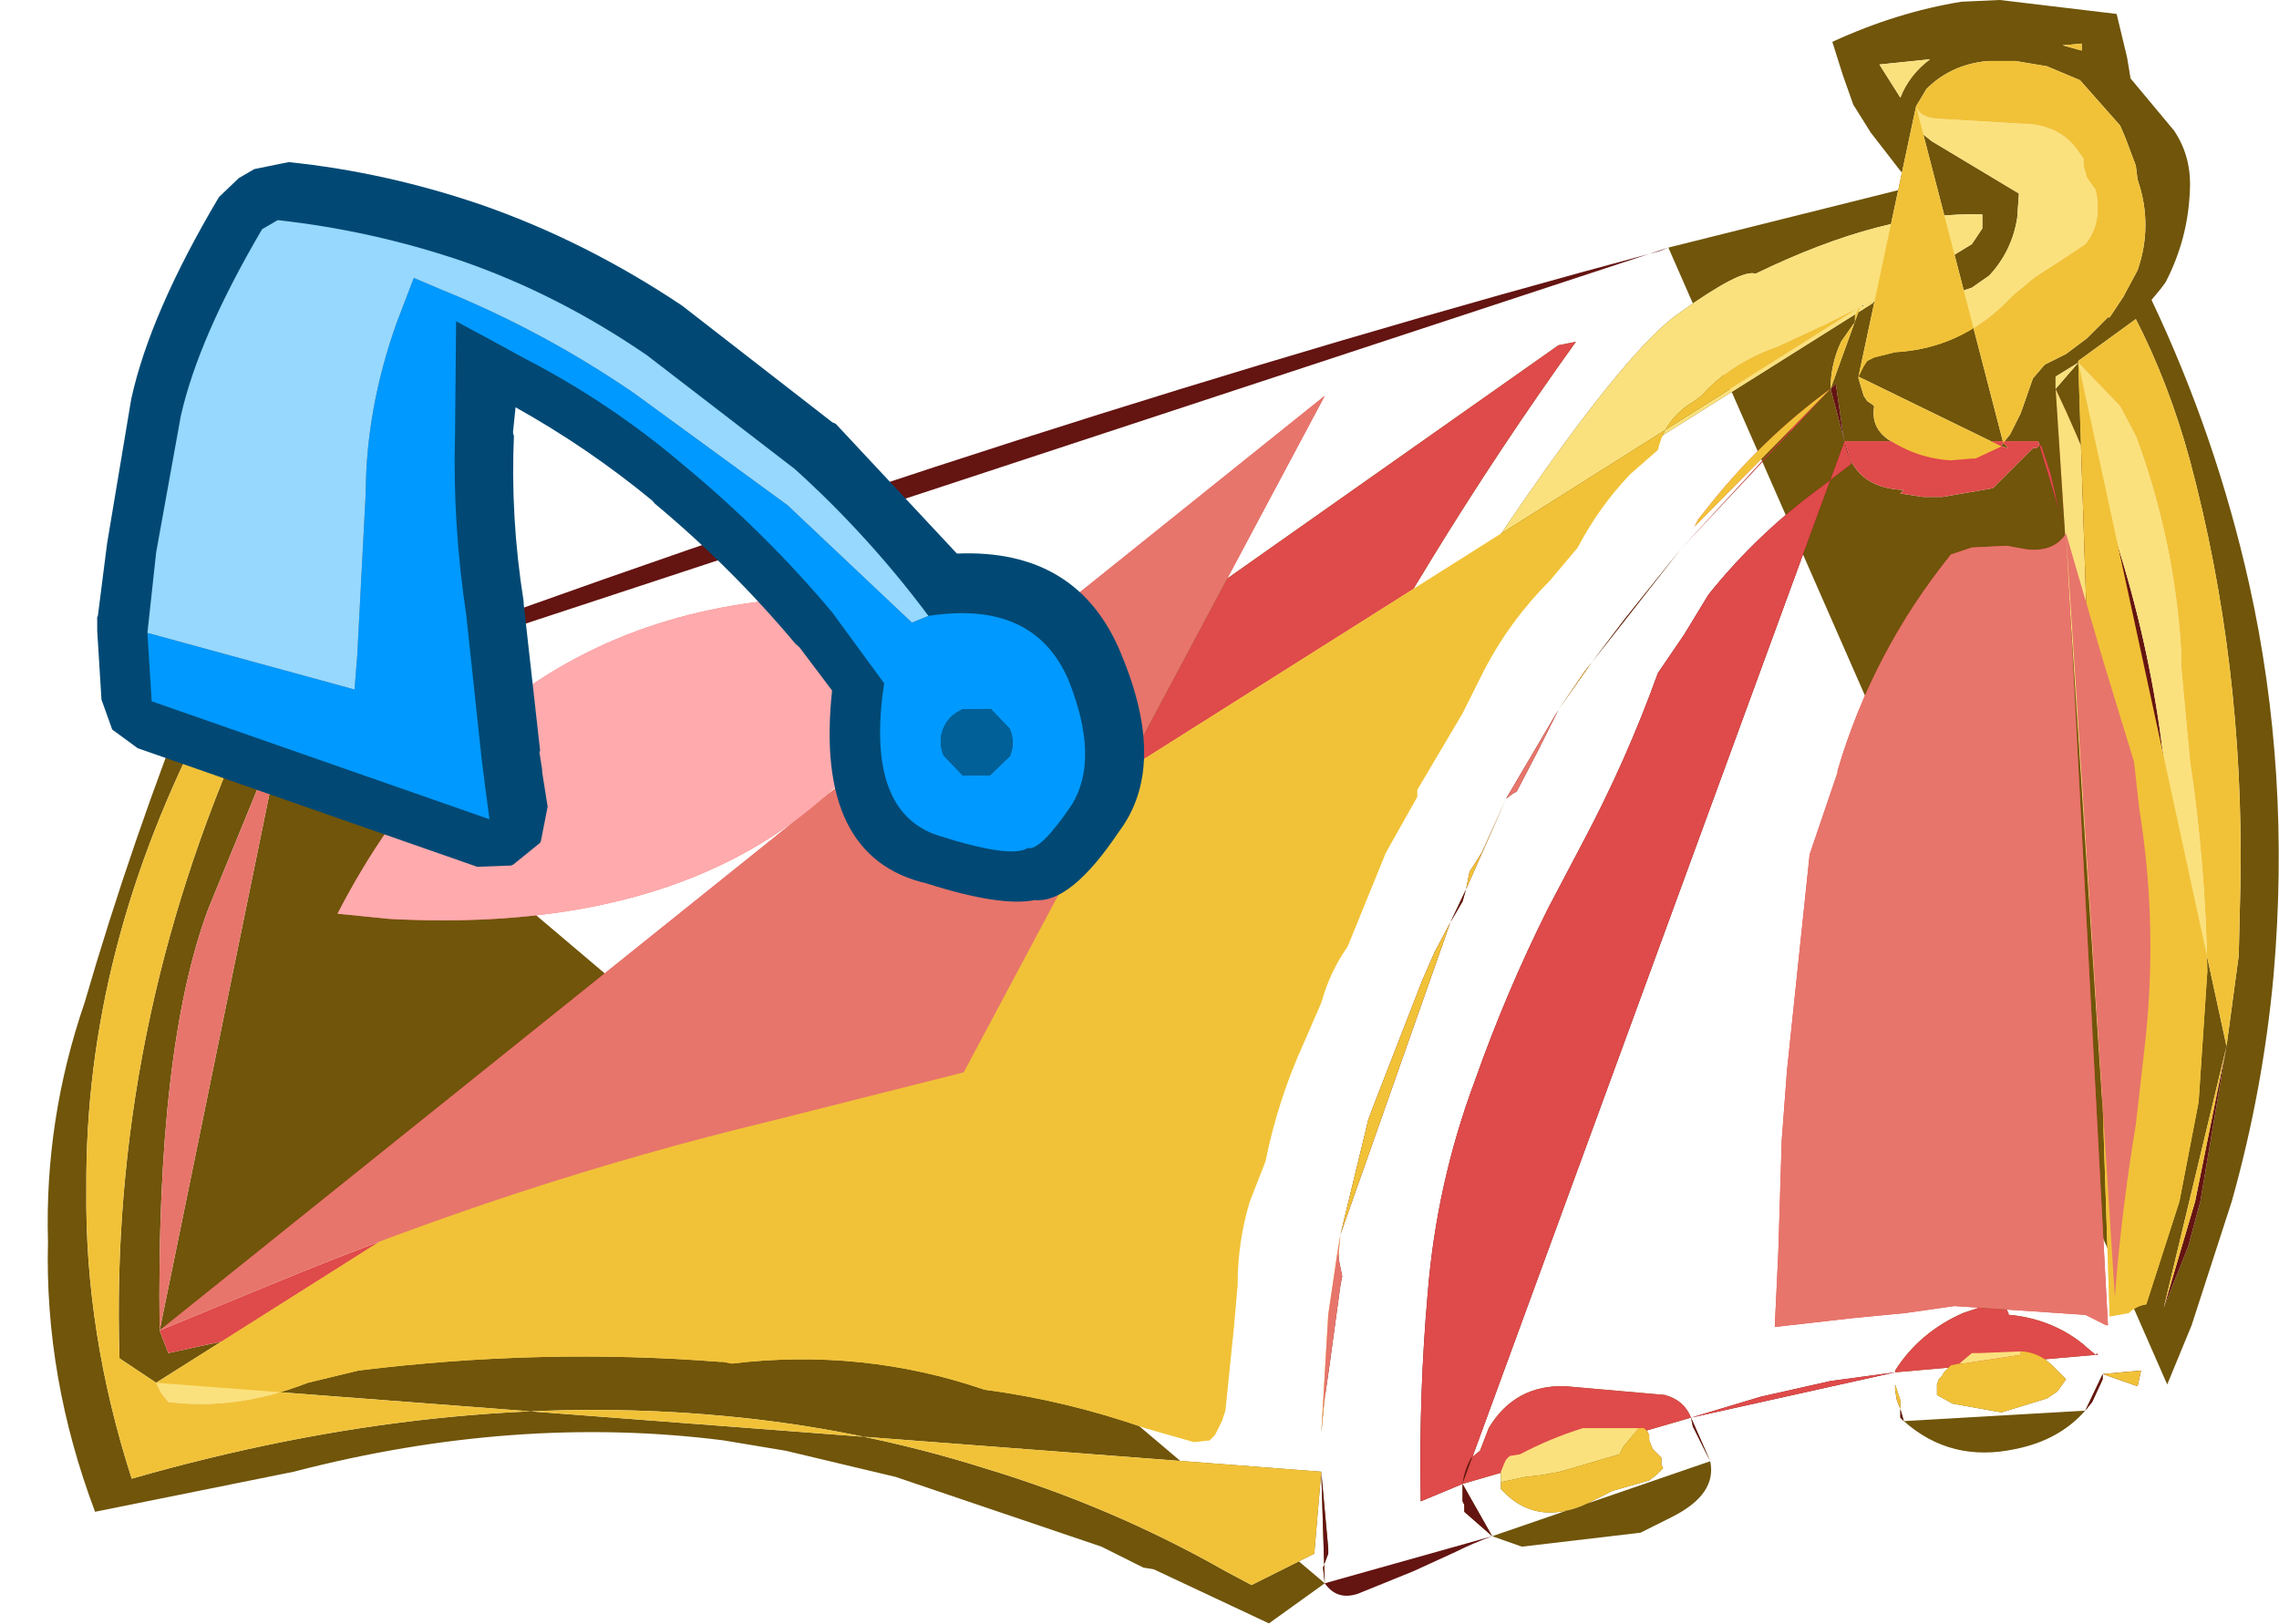
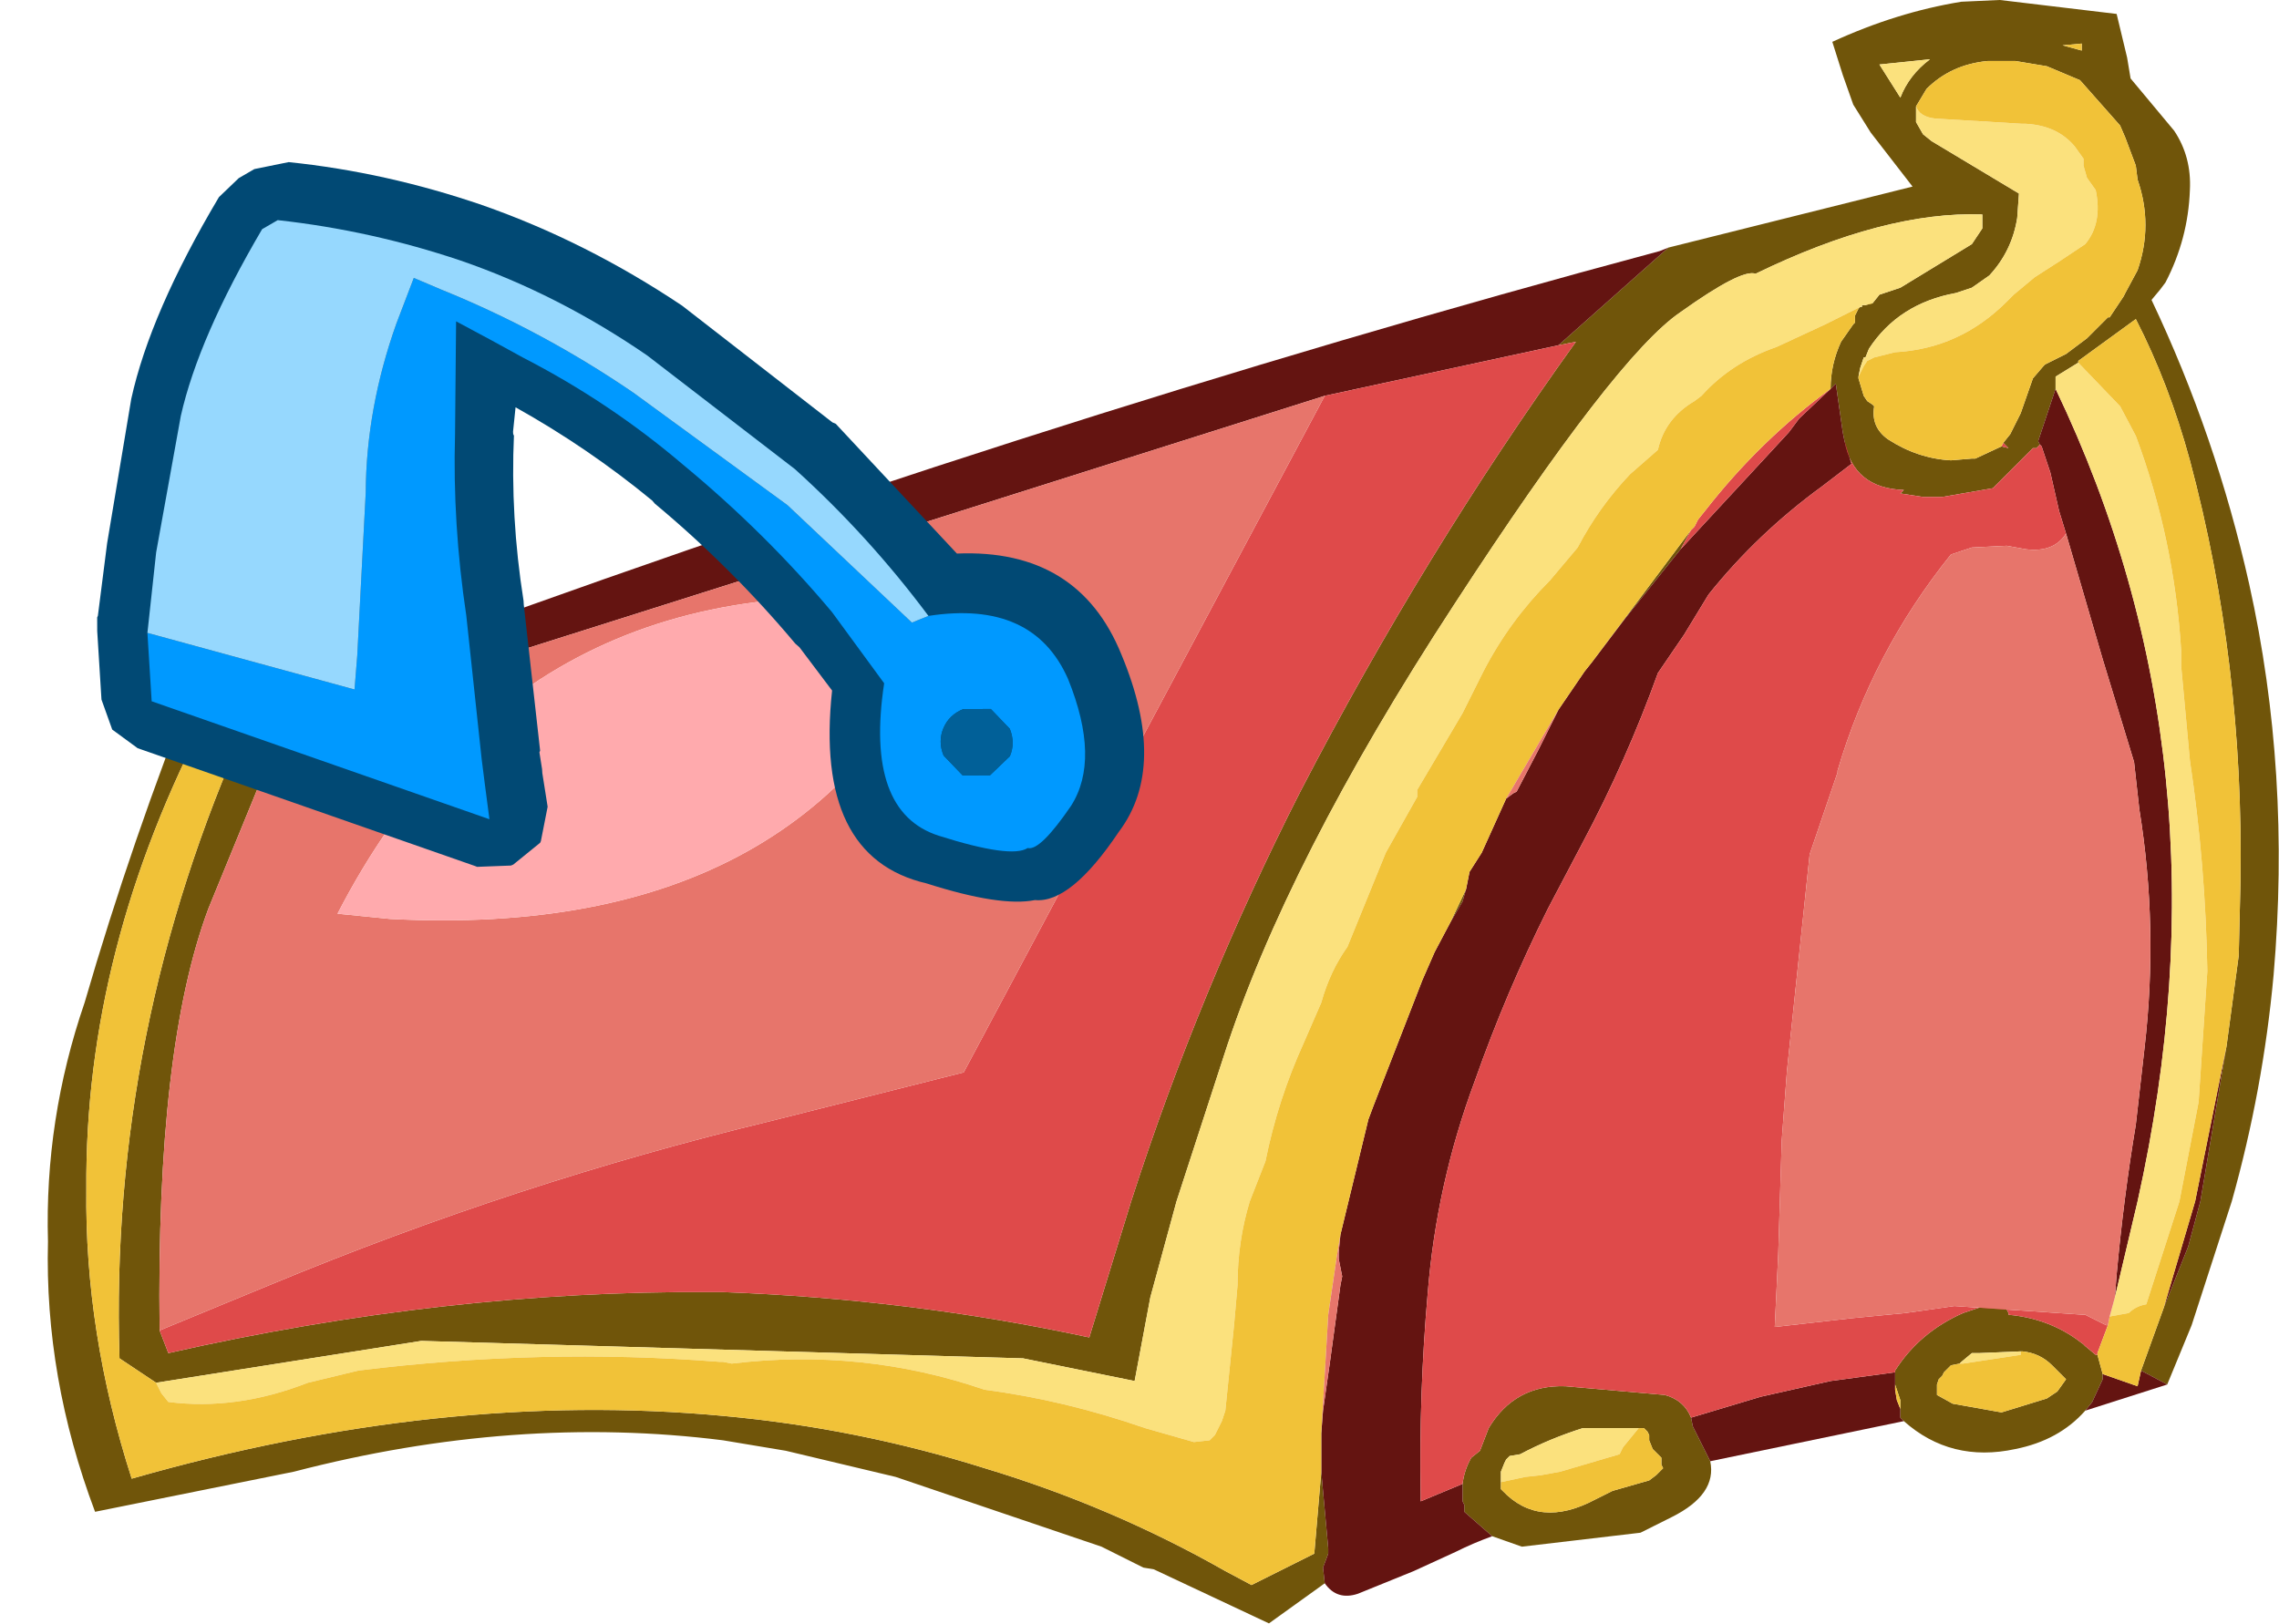
<svg xmlns="http://www.w3.org/2000/svg" viewBox="-2.12 5.2 62.22 44.33" width="62.22" height="44.33">
  <g transform="matrix(0.9524,0,0,0.9524,30,27.2)">
-     <path d="M28.4 16.6L29.1 14.9L30.25 11.35Q31.15 8.15 31.45 4.85Q31.95 -0.95 30.75 -6.35Q29.8 -10.6 27.95 -14.5L28.2 -14.8L28.35 -15Q29 -16.25 29.05 -17.65Q29.1 -18.6 28.6 -19.35L27.35 -20.85L27.25 -21.45L26.95 -22.7L23.6 -23.1L22.5 -23.05Q20.65 -22.75 18.8 -21.9L19.1 -20.95L19.4 -20.1L19.9 -19.3L21.1 -17.75L14.1 -16M14.1 -16L10.95 -13.2M10.95 -13.2L11.45 -13.3Q7.1 -7.25 3.55 -0.4Q0.65 5.3 -1.3 11.35L-2.5 15.25Q-7.6 14.15 -13 13.95L-13.35 13.95Q-20.95 13.9 -28.9 15.7L-29.15 15.05M-29.15 15.05Q-29.25 6.95 -27.75 2.95L-25.6 -2.3M-25.6 -2.3L-25.55 -2.95M-25.55 -2.95Q-25.95 -4.95 -28.1 -3.65Q-29.95 1 -31.3 5.65Q-32.45 9 -32.35 12.5Q-32.45 16.4 -31 20.25L-25.3 19.1Q-18.95 17.45 -13 18.2L-11.2 18.5L-8.05 19.25L-2.15 21.25L-0.95 21.85L-0.65 21.9L2.65 23.45L4.25 22.3M4.25 22.3L4.2 21.85L4.35 21.45L4.35 21.4L4.35 21.3L4.15 19.1M4.15 19.1L3.95 21.45L2.15 22.35L1.4 21.95Q-1.85 20.1 -5.5 19Q-9.15 17.85 -13 17.5Q-21.05 16.75 -29.95 19.3Q-31.3 15.1 -31.25 11Q-31.3 4.1 -27.75 -2.65L-27.25 -2.85L-26.65 -2.35Q-30.6 6.45 -30.3 15.85L-29.25 16.55M-29.25 16.55L-21.65 15.35L-4.4 15.85L-1.2 16.5L-0.75 14.1L0 11.35L1.35 7.2Q3.15 1.6 7.95 -5.75Q12.6 -12.9 14.45 -14.15Q16.2 -15.4 16.6 -15.25Q20.3 -17.05 23.1 -16.95L23.1 -16.55L22.8 -16.1L20.75 -14.85L20.15 -14.65L19.95 -14.4M19.95 -14.4L19.9 -14.4L19.75 -14.35M19.75 -14.35L19.65 -14.35L19.65 -14.3L19.6 -14.3M19.6 -14.3L19.55 -14.25L19.45 -14.05L19.45 -13.85L19.4 -13.8L19.05 -13.3Q18.75 -12.65 18.75 -11.95M18.75 -11.95L18.9 -12.1L19.1 -10.7L19.15 -10.45M19.15 -10.45Q19.4 -9.1 20.85 -9.05L20.75 -8.95L21.4 -8.85L21.95 -8.85L23.4 -9.1L24.55 -10.25L24.65 -10.25L24.75 -10.35L24.7 -10.45M24.7 -10.45L25.2 -11.95M25.2 -11.95L25.2 -12.3L25.85 -12.7M25.85 -12.7L25.85 -12.75L27.5 -13.95Q28.45 -12.1 29.05 -9.9Q30.6 -4.1 30.5 2.2L30.45 4.3L30.1 6.9M30.1 6.9L29.35 11.35L29 12.65L28.3 14.4M28.3 14.4L27.65 16.2M27.65 16.2L28.4 16.6M26.05 17.35Q25.3 18.2 24.05 18.45Q22.2 18.85 20.85 17.65M15.3 18.8Q15.5 19.75 14.2 20.4L13.3 20.85L9.9 21.25L9.05 20.95M21.2 -20.05L21.2 -19.6L21.4 -19.25L21.65 -19.05L23.65 -17.85L24.15 -17.55L24.1 -16.85Q23.95 -15.9 23.3 -15.2L22.8 -14.85L22.35 -14.7Q20.7 -14.4 19.85 -13.1L19.75 -12.85L19.7 -12.85L19.6 -12.55L19.55 -12.3M19.55 -12.3L19.55 -12.25L19.7 -11.75L19.8 -11.6L19.95 -11.5L20 -11.45Q19.9 -10.85 20.4 -10.5Q21.25 -9.95 22.2 -9.9L22.8 -9.95L22.9 -9.95L23.65 -10.3M23.7 -10.4L23.9 -10.65L24.2 -11.25L24.55 -12.25L24.85 -12.6L24.9 -12.65L25.5 -12.95L26.1 -13.4L26.7 -14L26.75 -14L27.15 -14.6L27.2 -14.7L27.55 -15.35Q28 -16.65 27.55 -17.95L27.5 -18.35L27.2 -19.15L27.05 -19.5L25.9 -20.8L24.95 -21.2L24.05 -21.35L23.25 -21.35Q22.2 -21.25 21.5 -20.55L21.2 -20.05M8.3 2.4L8.2 2.75L7.85 3.35M14.75 -7.9L14.45 -7.35M14.45 -7.35L12.85 -5.35L11.9 -4.1M8.2 19.45Q8.25 19.05 8.45 18.7L8.7 18.5L8.95 17.85Q9.7 16.6 11.15 16.65L14 16.9Q14.55 17.05 14.75 17.55M20.6 16.25L20.6 16.2Q21.3 15.1 22.55 14.55L23.3 14.3Q23.7 14.2 23.85 14.55L23.85 14.6Q24.95 14.7 25.8 15.3L26 15.45L26.05 15.5L26.35 15.75M11.9 -4.1L14.75 -7.9M25.95 -21.85L25.95 -21.65L25.4 -21.8L25.95 -21.85M21.6 -21.4L20.15 -21.25L20.75 -20.3Q21 -20.95 21.6 -21.4M23.65 -10.3L23.85 -10.25L23.8 -10.3L23.7 -10.4M26.4 15.75L26.35 15.75M26.4 15.75L26.55 16.3M26.55 16.3L26.55 16.45L26.25 17.1L26.05 17.35M24.2 15.65L24.25 15.65Q24.75 15.7 25.1 16.05L25.5 16.45L25.25 16.8L24.95 17L23.65 17.4L22.25 17.15L21.8 16.9L21.8 16.8L21.8 16.7L21.8 16.6L21.85 16.45L21.95 16.35L22 16.25L22.2 16.05L22.45 16M22.45 16L22.5 15.95L22.8 15.7L23 15.7L24.2 15.65M20.6 16.6L20.65 16.75L20.75 17.05L20.75 17.3M20.75 17.3L20.75 17.55L20.85 17.65M20.6 16.6L20.6 16.25M7.85 3.35L8.3 2.4M9.3 19.4L9.3 19.1L9.4 18.85L9.45 18.75L9.55 18.65L9.85 18.6Q10.7 18.15 11.65 17.85L13.25 17.85M13.25 17.85L13.4 17.85L13.5 17.95L13.55 18.05L13.55 18.15L13.55 18.2L13.65 18.45L13.9 18.7L13.9 18.8L13.9 18.9L13.95 19L13.75 19.2L13.55 19.35L12.5 19.65L12 19.9Q10.4 20.75 9.35 19.65L9.3 19.6L9.3 19.4M8.2 19.45L8.2 19.95L8.25 20.05L8.25 20.15L8.25 20.25L9.05 20.95M15.3 18.8L14.85 17.9L14.8 17.8L14.75 17.55Z" fill="#70550a" fill-rule="evenodd" />
-     <path d="M14.1 -16L10.95 -13.2M-25.6 -2.3L-25.55 -2.95M4.25 22.3L4.2 21.85L4.35 21.45L4.35 21.4L4.35 21.3L4.15 19.1M18.75 -11.95L18.9 -12.1L19.1 -10.7L19.15 -10.45M24.7 -10.45L25.2 -11.95M30.1 6.9L29.35 11.35L29 12.65L28.3 14.4M27.65 16.2L28.4 16.6M28.4 16.6L26.05 17.35M20.85 17.65L15.3 18.8M9.05 20.95Q8.5 21.15 8 21.4L6.8 21.95L5.2 22.6Q4.6 22.8 4.25 22.3M14.1 -16L13.85 -15.9Q-4.25 -11.05 -23.6 -3.9L-23.7 -3.8L-25.15 -3.25L-25.55 -2.95M9.45 -0.2L9.65 -0.35L9.75 -0.4L10.35 -1.55L10.95 -2.75M9.45 -0.2L8.75 1.35L8.4 1.9L8.3 2.4M8.3 2.4L8.2 2.75L7.85 3.35M7.85 3.35L7.4 4.2L7.05 5L5.65 8.6L5.5 9L4.7 12.3M4.7 12.3L4.65 12.8L4.65 13L4.75 13.5L4.7 13.75L4.4 15.95L4.2 17.35L4.15 18M4.15 18L4.15 18.05L4.15 19.1M14.45 -7.35L16.95 -10.05L17.55 -10.7L17.85 -11.1L18.75 -11.95M14.45 -7.35L12.85 -5.35L11.9 -4.1M11.9 -4.1L11.7 -3.85L10.95 -2.75M19.15 -10.45L19.35 -9.8L18.5 -9.15Q16.65 -7.8 15.25 -6.05L14.55 -4.9L13.8 -3.8Q12.9 -1.3 11.65 1.05L10.65 2.95Q9.45 5.35 8.55 7.9Q7.45 10.85 7.2 14Q6.95 16.85 7 19.75L7 19.95L8.2 19.45M14.75 17.55L16.75 16.95L18.75 16.5L20.6 16.25M26.35 15.75L26.4 15.75L26.4 15.7M25.5 -7.8L25.3 -8.45L25.05 -9.55L24.8 -10.3L24.75 -10.35L24.7 -10.45M4.25 -11.75L10.95 -13.2M25.5 -7.8L26.55 -4.2L27.45 -1.25L27.6 0.1Q28.15 3.5 27.75 6.95L27.5 9.15Q27.15 11.25 26.95 13.45L26.9 14.1M26.9 14.1L27.55 11.35Q30.35 -1.2 25.2 -11.95M30.1 6.9L29.2 11.35L28.3 14.4M26.55 16.3L27.55 16.65L27.65 16.2M26.4 15.75L26.35 15.75M26.4 15.7L26.4 15.75M26.55 16.3L26.55 16.45L26.25 17.1L26.05 17.35M20.75 17.3L20.75 17.55L20.85 17.65M20.6 16.6L20.6 16.25M20.75 17.3L20.65 17.05L20.6 16.75L20.6 16.6M8.2 19.45L8.2 19.95L8.25 20.05L8.25 20.15L8.25 20.25L9.05 20.95M15.3 18.8L14.85 17.9L14.8 17.8L14.75 17.55M4.25 -11.75L-25.6 -2.3Z" fill="#641411" fill-rule="evenodd" />
-     <path d="M10.95 -13.2L11.45 -13.3Q7.1 -7.25 3.55 -0.4Q0.65 5.3 -1.3 11.35L-2.5 15.25Q-7.6 14.15 -13 13.95L-13.35 13.95Q-20.95 13.9 -28.9 15.7L-29.15 15.05M19.15 -10.45Q19.4 -9.1 20.85 -9.05L20.75 -8.95L21.4 -8.85L21.95 -8.85L23.4 -9.1L24.55 -10.25L24.65 -10.25L24.75 -10.35L24.7 -10.45M23.65 -10.3L23.7 -10.4M14.45 -7.35L16.95 -10.05L17.55 -10.7L17.85 -11.1L18.75 -11.95M18.75 -11.95Q16.75 -10.5 15.15 -8.45L14.95 -8.2L14.85 -8L14.75 -7.9M14.75 -7.9L14.45 -7.35M19.15 -10.45L19.35 -9.8L18.5 -9.15Q16.65 -7.8 15.25 -6.05L14.55 -4.9L13.8 -3.8Q12.9 -1.3 11.65 1.05L10.65 2.95Q9.45 5.35 8.55 7.9Q7.45 10.85 7.2 14Q6.95 16.85 7 19.75L7 19.95L8.2 19.45M8.2 19.45Q8.25 19.05 8.45 18.7L8.7 18.5L8.95 17.85Q9.7 16.6 11.15 16.65L14 16.9Q14.55 17.05 14.75 17.55M14.75 17.55L16.75 16.95L18.75 16.5L20.6 16.25M20.6 16.25L20.6 16.2Q21.3 15.1 22.55 14.55L23.3 14.3Q23.7 14.2 23.85 14.55L23.85 14.6Q24.95 14.7 25.8 15.3L26 15.45L26.05 15.5L26.35 15.75M26.35 15.75L26.4 15.75L26.4 15.7M26.4 15.7L26.7 14.9M26.7 14.9L26.65 14.9L26.05 14.6L26 14.6L22.3 14.35L20.9 14.55L19.35 14.7L17.15 14.95L17.25 12.85L17.35 9.6L17.5 7.6L18.15 1.4L18.95 -0.95L18.95 -1Q19.95 -4.4 22.2 -7.2L22.8 -7.4L23.8 -7.45L24.35 -7.35Q25.15 -7.25 25.5 -7.8M25.5 -7.8L25.3 -8.45L25.05 -9.55L24.8 -10.3L24.75 -10.35L24.7 -10.45M4.25 -11.75L10.95 -13.2M23.65 -10.3L23.85 -10.25L23.8 -10.3L23.7 -10.4M-29.15 15.05L-26 13.75Q-18.9 10.8 -11.65 9.05L-6.1 7.65L4.25 -11.75Z" fill="#df4a4a" fill-rule="evenodd" />
-     <path d="M-29.25 16.55L-21.65 15.35L-4.4 15.85L-1.2 16.5L-0.75 14.1L0 11.35L1.35 7.2Q3.15 1.6 7.95 -5.75Q12.6 -12.9 14.45 -14.15Q16.2 -15.4 16.6 -15.25Q20.3 -17.05 23.1 -16.95L23.1 -16.55L22.8 -16.1L20.75 -14.85L20.15 -14.65L19.95 -14.4M19.75 -14.35L19.65 -14.35L19.65 -14.3L19.6 -14.3M25.2 -11.95L25.2 -12.3L25.85 -12.7M19.95 -14.4L19.75 -14.35M19.55 -12.3L19.7 -12.6L19.8 -12.75L20 -12.85L20.6 -13Q22.45 -13.1 23.8 -14.45L24 -14.65L24.6 -15.15L25.3 -15.6L26.05 -16.1Q26.55 -16.7 26.35 -17.65L26.1 -18L26 -18.35L26 -18.55L25.75 -18.9Q25.25 -19.5 24.35 -19.55L24.25 -19.55L21.75 -19.7Q21.3 -19.75 21.2 -20.05M21.2 -20.05L21.2 -19.6L21.4 -19.25L21.65 -19.05L23.65 -17.85L24.15 -17.55L24.1 -16.85Q23.95 -15.9 23.3 -15.2L22.8 -14.85L22.35 -14.7Q20.7 -14.4 19.85 -13.1L19.75 -12.85L19.7 -12.85L19.6 -12.55L19.55 -12.3M19.6 -14.3L18.6 -13.8L17.2 -13.15Q15.9 -12.7 15.05 -11.75L14.85 -11.6Q14 -11.1 13.8 -10.2L13 -9.5Q12.1 -8.55 11.5 -7.4L10.7 -6.45Q9.55 -5.3 8.8 -3.85L8.2 -2.65L6.9 -0.45L6.9 -0.35L6.9 -0.25L6 1.35L4.9 4.05Q4.4 4.75 4.15 5.65L3.65 6.8Q2.9 8.45 2.55 10.2L2.1 11.35Q1.75 12.5 1.75 13.75L1.65 14.9L1.4 17.35L1.3 17.65L1.1 18.05L0.95 18.2L0.5 18.25L-0.9 17.85Q-3.2 17.05 -5.5 16.75Q-9 15.55 -12.75 16L-13 15.95L-13.1 15.95Q-18.2 15.55 -23.45 16.2L-24.9 16.55Q-26.95 17.35 -28.9 17.1L-29.1 16.85L-29.25 16.55M21.6 -21.4L20.15 -21.25L20.75 -20.3Q21 -20.95 21.6 -21.4M25.85 -12.7L27.05 -11.45L27.5 -10.6Q28.6 -7.65 28.8 -4.45L28.8 -4L29.05 -1.3Q29.5 1.7 29.55 4.75L29.3 8.5L28.75 11.35L27.8 14.3Q27.5 14.35 27.3 14.55L26.75 14.65M26.9 14.1L27.55 11.35Q30.35 -1.2 25.2 -11.95M26.9 14.1L26.75 14.65M22.45 16L22.5 15.95L22.8 15.7L23 15.7L24.2 15.65M24.2 15.65L24.2 15.75L22.55 16L22.45 16M9.3 19.4L9.3 19.1L9.4 18.85L9.45 18.75L9.55 18.65L9.85 18.6Q10.7 18.15 11.65 17.85L13.25 17.85M9.3 19.4L10 19.25L10.45 19.2L11 19.1L12.7 18.6L12.8 18.4L13.25 17.85Z" fill="#fbe17d" fill-rule="evenodd" />
-     <path d="M4.15 19.1L3.95 21.45L2.15 22.35L1.4 21.95Q-1.85 20.1 -5.5 19Q-9.15 17.85 -13 17.5Q-21.05 16.75 -29.95 19.3Q-31.3 15.1 -31.25 11Q-31.3 4.1 -27.75 -2.65L-27.25 -2.85L-26.65 -2.35Q-30.6 6.45 -30.3 15.85L-29.25 16.55M19.95 -14.4L19.9 -14.4L19.75 -14.35M19.6 -14.3L19.55 -14.25L19.45 -14.05L19.45 -13.85L19.4 -13.8L19.05 -13.3Q18.75 -12.65 18.75 -11.95M25.85 -12.7L25.85 -12.75L27.5 -13.95Q28.45 -12.1 29.05 -9.9Q30.6 -4.1 30.5 2.2L30.45 4.3L30.1 6.9M28.3 14.4L27.65 16.2M19.95 -14.4L19.75 -14.35M19.55 -12.3L19.7 -12.6L19.8 -12.75L20 -12.85L20.6 -13Q22.45 -13.1 23.8 -14.45L24 -14.65L24.6 -15.15L25.3 -15.6L26.05 -16.1Q26.55 -16.7 26.35 -17.65L26.1 -18L26 -18.35L26 -18.55L25.75 -18.9Q25.25 -19.5 24.35 -19.55L24.25 -19.55L21.75 -19.7Q21.3 -19.75 21.2 -20.05M19.55 -12.3L19.55 -12.25L19.7 -11.75L19.8 -11.6L19.95 -11.5L20 -11.45Q19.9 -10.85 20.4 -10.5Q21.25 -9.95 22.2 -9.9L22.8 -9.95L22.9 -9.95L23.65 -10.3M23.65 -10.3L23.7 -10.4M23.7 -10.4L23.9 -10.65L24.2 -11.25L24.55 -12.25L24.85 -12.6L24.9 -12.65L25.5 -12.95L26.1 -13.4L26.7 -14L26.75 -14L27.15 -14.6L27.2 -14.7L27.55 -15.35Q28 -16.65 27.55 -17.95L27.5 -18.35L27.2 -19.15L27.05 -19.5L25.9 -20.8L24.95 -21.2L24.05 -21.35L23.25 -21.35Q22.2 -21.25 21.5 -20.55L21.2 -20.05M19.6 -14.3L18.6 -13.8L17.2 -13.15Q15.9 -12.7 15.05 -11.75L14.85 -11.6Q14 -11.1 13.8 -10.2L13 -9.5Q12.1 -8.55 11.5 -7.4L10.7 -6.45Q9.55 -5.3 8.8 -3.85L8.2 -2.65L6.9 -0.45L6.9 -0.35L6.9 -0.25L6 1.35L4.9 4.05Q4.4 4.75 4.15 5.65L3.65 6.8Q2.9 8.45 2.55 10.2L2.1 11.35Q1.75 12.5 1.75 13.75L1.65 14.9L1.4 17.35L1.3 17.65L1.1 18.05L0.95 18.2L0.5 18.25L-0.9 17.85Q-3.2 17.05 -5.5 16.75Q-9 15.55 -12.75 16L-13 15.95L-13.1 15.95Q-18.2 15.55 -23.45 16.2L-24.9 16.55Q-26.95 17.35 -28.9 17.1L-29.1 16.85L-29.25 16.55M10.95 -2.75L9.45 -0.2M9.45 -0.2L8.75 1.35L8.4 1.9L8.3 2.4M7.85 3.35L7.4 4.2L7.05 5L5.65 8.6L5.5 9L4.7 12.3M4.15 18L4.15 18.05L4.15 19.1M18.75 -11.95Q16.75 -10.5 15.15 -8.45L14.95 -8.2L14.85 -8L14.75 -7.9M11.9 -4.1L11.7 -3.85L10.95 -2.75M26.4 15.7L26.7 14.9M11.9 -4.1L14.75 -7.9M25.95 -21.85L25.95 -21.65L25.4 -21.8L25.95 -21.85M25.85 -12.7L27.05 -11.45L27.5 -10.6Q28.6 -7.65 28.8 -4.45L28.8 -4L29.05 -1.3Q29.5 1.7 29.55 4.75L29.3 8.5L28.75 11.35L27.8 14.3Q27.5 14.35 27.3 14.55L26.75 14.65M26.75 14.65L26.7 14.9M30.1 6.9L29.2 11.35L28.3 14.4M26.55 16.3L27.55 16.65L27.65 16.2M26.4 15.7L26.4 15.75M26.4 15.75L26.55 16.3M24.2 15.65L24.25 15.65Q24.75 15.7 25.1 16.05L25.5 16.45L25.25 16.8L24.95 17L23.65 17.4L22.25 17.15L21.8 16.9L21.8 16.8L21.8 16.7L21.8 16.6L21.85 16.45L21.95 16.35L22 16.25L22.2 16.05L22.45 16M24.2 15.65L24.2 15.75L22.55 16L22.45 16M20.6 16.6L20.65 16.75L20.75 17.05L20.75 17.3M20.75 17.3L20.65 17.05L20.6 16.75L20.6 16.6M7.85 3.35L8.3 2.4M4.7 12.3L4.6 12.9L4.35 14.6L4.15 18M13.25 17.85L13.4 17.85L13.5 17.95L13.55 18.05L13.55 18.15L13.55 18.2L13.65 18.45L13.9 18.7L13.9 18.8L13.9 18.9L13.95 19L13.75 19.2L13.55 19.35L12.5 19.65L12 19.9Q10.4 20.75 9.35 19.65L9.3 19.6L9.3 19.4M9.3 19.4L10 19.25L10.45 19.2L11 19.1L12.7 18.6L12.8 18.4L13.25 17.85Z" fill="#f1c238" fill-rule="evenodd" />
-     <path d="M-29.15 15.05Q-29.25 6.95 -27.75 2.95L-25.6 -2.3M9.45 -0.2L9.65 -0.35L9.75 -0.4L10.35 -1.55L10.95 -2.75M10.95 -2.75L9.45 -0.2M4.7 12.3L4.65 12.8L4.65 13L4.75 13.5L4.7 13.75L4.4 15.95L4.2 17.35L4.15 18M26.7 14.9L26.65 14.9L26.05 14.6L26 14.6L22.3 14.35L20.9 14.55L19.35 14.7L17.15 14.95L17.25 12.85L17.35 9.6L17.5 7.6L18.15 1.4L18.95 -0.95L18.95 -1Q19.95 -4.4 22.2 -7.2L22.8 -7.4L23.8 -7.45L24.35 -7.35Q25.15 -7.25 25.5 -7.8M26.75 14.65L26.7 14.9M25.5 -7.8L26.55 -4.2L27.45 -1.25L27.6 0.1Q28.15 3.5 27.75 6.95L27.5 9.15Q27.15 11.25 26.95 13.45L26.9 14.1M26.9 14.1L26.75 14.65M4.7 12.3L4.6 12.9L4.35 14.6L4.15 18M-29.15 15.05L-26 13.75Q-18.9 10.8 -11.65 9.05L-6.1 7.65L4.25 -11.75M4.25 -11.75L-25.6 -2.3M-24.05 3.1Q-18.6 -7.45 -6.35 -5.75Q-10.2 3.9 -22.55 3.25L-24.05 3.1Z" fill="#e7756b" fill-rule="evenodd" />
+     <path d="M29.1 14.9L28.4 16.6L27.65 16.2L28.3 14.4L29 12.65L29.35 11.35L30.1 6.9L30.45 4.3L30.5 2.2Q30.6 -4.1 29.05 -9.9Q28.45 -12.1 27.5 -13.95L25.85 -12.75L25.85 -12.7L25.2 -12.3L25.2 -11.95L24.7 -10.45L24.75 -10.35L24.65 -10.25L24.55 -10.25L23.4 -9.1L21.95 -8.85L21.4 -8.85L20.75 -8.95L20.85 -9.05Q19.4 -9.1 19.15 -10.45L19.1 -10.7L18.9 -12.1L18.75 -11.95Q18.75 -12.65 19.05 -13.3L19.4 -13.8L19.45 -13.85L19.45 -14.05L19.55 -14.25L19.6 -14.3L19.65 -14.3L19.65 -14.35L19.75 -14.35L19.9 -14.4L19.95 -14.4L20.15 -14.65L20.75 -14.85L22.8 -16.1L23.1 -16.55L23.1 -16.95Q20.3 -17.05 16.6 -15.25Q16.2 -15.4 14.45 -14.15Q12.6 -12.9 7.95 -5.75Q3.15 1.6 1.35 7.2L0 11.35L-0.75 14.1L-1.2 16.5L-4.4 15.85L-21.65 15.35L-29.25 16.55L-30.3 15.85Q-30.6 6.45 -26.65 -2.35L-27.25 -2.85L-27.75 -2.65Q-31.3 4.1 -31.25 11Q-31.3 15.1 -29.95 19.3Q-21.05 16.75 -13 17.5Q-9.15 17.85 -5.5 19Q-1.85 20.1 1.4 21.95L2.15 22.35L3.95 21.45L4.15 19.1L4.35 21.3L4.35 21.4L4.35 21.45L4.2 21.85L4.25 22.3L2.65 23.45L-0.65 21.9L-0.95 21.85L-2.15 21.25L-8.05 19.25L-11.2 18.5L-13 18.2Q-18.95 17.45 -25.3 19.1L-31 20.25Q-32.45 16.4 -32.35 12.5Q-32.45 9 -31.3 5.65Q-29.95 1 -28.1 -3.65Q-25.95 -4.95 -25.55 -2.95L-25.6 -2.3L-27.75 2.95Q-29.25 6.95 -29.15 15.05L-28.9 15.7Q-20.95 13.9 -13.35 13.95L-13 13.95Q-7.6 14.15 -2.5 15.25L-1.3 11.35Q0.65 5.3 3.55 -0.4Q7.1 -7.25 11.45 -13.3L10.95 -13.2L14.1 -16L21.1 -17.75L19.9 -19.3L19.4 -20.1L19.1 -20.95L18.8 -21.9Q20.65 -22.75 22.5 -23.05L23.6 -23.1L26.95 -22.7L27.25 -21.45L27.35 -20.85L28.6 -19.35Q29.1 -18.6 29.05 -17.65Q29 -16.25 28.35 -15L28.2 -14.8L27.95 -14.5Q29.8 -10.6 30.75 -6.35Q31.95 -0.95 31.45 4.85Q31.15 8.15 30.25 11.35L29.1 14.9ZM26.05 17.35Q25.3 18.2 24.05 18.45Q22.2 18.85 20.85 17.65L20.75 17.55L20.75 17.3L20.75 17.05L20.65 16.75L20.6 16.6L20.6 16.25L20.6 16.2Q21.3 15.1 22.55 14.55L23.3 14.3Q23.7 14.2 23.85 14.55L23.85 14.6Q24.95 14.7 25.8 15.3L26 15.45L26.05 15.5L26.35 15.75L26.4 15.75L26.55 16.3L26.55 16.45L26.25 17.1L26.05 17.35ZM15.3 18.8Q15.5 19.75 14.2 20.4L13.3 20.85L9.9 21.25L9.05 20.95L8.25 20.25L8.25 20.15L8.25 20.05L8.2 19.95L8.2 19.45Q8.25 19.05 8.45 18.7L8.7 18.5L8.95 17.85Q9.7 16.6 11.15 16.65L14 16.9Q14.55 17.05 14.75 17.55L14.8 17.8L14.85 17.9L15.3 18.8ZM21.2 -20.05L21.2 -19.6L21.4 -19.25L21.65 -19.05L23.65 -17.85L24.15 -17.55L24.1 -16.85Q23.95 -15.9 23.3 -15.2L22.8 -14.85L22.35 -14.7Q20.7 -14.4 19.85 -13.1L19.75 -12.85L19.7 -12.85L19.6 -12.55L19.55 -12.3L19.55 -12.25L19.7 -11.75L19.8 -11.6L19.95 -11.5L20 -11.45Q19.9 -10.85 20.4 -10.5Q21.25 -9.95 22.2 -9.9L22.8 -9.95L22.9 -9.95L23.65 -10.3L23.85 -10.25L23.8 -10.3L23.7 -10.4L23.9 -10.65L24.2 -11.25L24.55 -12.25L24.85 -12.6L24.9 -12.65L25.5 -12.95L26.1 -13.4L26.7 -14L26.75 -14L27.15 -14.6L27.2 -14.7L27.55 -15.35Q28 -16.65 27.55 -17.95L27.5 -18.35L27.2 -19.15L27.05 -19.5L25.9 -20.8L24.95 -21.2L24.05 -21.35L23.25 -21.35Q22.2 -21.25 21.5 -20.55L21.2 -20.05ZM8.3 2.4L8.2 2.75L7.85 3.35L8.3 2.4ZM14.75 -7.9L14.45 -7.35L12.85 -5.35L11.9 -4.1L14.75 -7.9ZM25.95 -21.65L25.95 -21.85L25.4 -21.8L25.95 -21.65ZM21.6 -21.4L20.15 -21.25L20.75 -20.3Q21 -20.95 21.6 -21.4ZM24.25 15.65L24.2 15.65L23 15.7L22.8 15.7L22.5 15.95L22.45 16L22.2 16.05L22 16.25L21.95 16.35L21.85 16.45L21.8 16.6L21.8 16.7L21.8 16.8L21.8 16.9L22.25 17.15L23.65 17.4L24.95 17L25.25 16.8L25.5 16.45L25.1 16.05Q24.75 15.7 24.25 15.65ZM9.3 19.1L9.3 19.4L9.3 19.6L9.35 19.65Q10.4 20.75 12 19.9L12.5 19.65L13.55 19.35L13.75 19.2L13.95 19L13.9 18.9L13.9 18.8L13.9 18.7L13.65 18.45L13.55 18.2L13.55 18.15L13.55 18.05L13.5 17.95L13.4 17.85L13.25 17.85L11.65 17.85Q10.7 18.15 9.85 18.6L9.55 18.65L9.45 18.75L9.4 18.85L9.3 19.1Z" fill="#70550a" fill-rule="evenodd" />
+     <path d="M14.1 -16L10.95 -13.2L4.25 -11.75L-25.6 -2.3L-25.55 -2.95L-25.15 -3.25L-23.7 -3.8L-23.6 -3.9Q-4.25 -11.05 13.85 -15.9L14.1 -16ZM4.25 22.3L4.2 21.85L4.35 21.45L4.35 21.4L4.35 21.3L4.15 19.1L4.15 18.05L4.15 18L4.2 17.35L4.4 15.95L4.7 13.75L4.75 13.5L4.65 13L4.65 12.8L4.7 12.3L5.5 9L5.65 8.6L7.05 5L7.4 4.2L7.85 3.35L8.2 2.75L8.3 2.4L8.4 1.9L8.75 1.35L9.45 -0.2L9.65 -0.35L9.75 -0.4L10.35 -1.55L10.95 -2.75L11.7 -3.85L11.9 -4.1L12.85 -5.35L14.45 -7.35L16.95 -10.05L17.55 -10.7L17.85 -11.1L18.75 -11.95L18.9 -12.1L19.1 -10.7L19.15 -10.45L19.35 -9.8L18.5 -9.15Q16.65 -7.8 15.25 -6.05L14.55 -4.9L13.8 -3.8Q12.9 -1.3 11.65 1.05L10.65 2.95Q9.45 5.35 8.55 7.9Q7.45 10.85 7.2 14Q6.95 16.85 7 19.75L7 19.95L8.2 19.45L8.2 19.95L8.25 20.05L8.25 20.15L8.25 20.25L9.05 20.95Q8.5 21.15 8 21.4L6.8 21.95L5.2 22.6Q4.6 22.8 4.25 22.3ZM24.7 -10.45L25.2 -11.95Q30.35 -1.2 27.55 11.35L26.9 14.1L26.95 13.45Q27.15 11.25 27.5 9.15L27.75 6.95Q28.15 3.5 27.6 0.1L27.45 -1.25L26.55 -4.2L25.5 -7.8L25.3 -8.45L25.05 -9.55L24.8 -10.3L24.75 -10.35L24.7 -10.45ZM30.1 6.9L29.35 11.35L29 12.65L28.3 14.4L29.2 11.35L30.1 6.9ZM27.65 16.2L28.4 16.6L26.05 17.35L26.25 17.1L26.55 16.45L26.55 16.3L27.55 16.65L27.65 16.2ZM20.85 17.65L15.3 18.8L14.85 17.9L14.8 17.8L14.75 17.55L16.75 16.95L18.75 16.5L20.6 16.25L20.6 16.6L20.6 16.75L20.65 17.05L20.75 17.3L20.75 17.55L20.85 17.65ZM26.35 15.75L26.4 15.75L26.4 15.7L26.4 15.75L26.35 15.75Z" fill="#641411" fill-rule="evenodd" />
+     <path d="M10.95 -13.2L11.45 -13.3Q7.1 -7.25 3.55 -0.4Q0.65 5.3 -1.3 11.35L-2.5 15.25Q-7.6 14.15 -13 13.95L-13.35 13.95Q-20.95 13.9 -28.9 15.7L-29.15 15.05L-26 13.75Q-18.9 10.8 -11.65 9.05L-6.1 7.65L4.25 -11.75L10.95 -13.2ZM19.15 -10.45Q19.4 -9.1 20.85 -9.05L20.75 -8.95L21.4 -8.85L21.95 -8.85L23.4 -9.1L24.55 -10.25L24.65 -10.25L24.75 -10.35L24.7 -10.45L24.75 -10.35L24.8 -10.3L25.05 -9.55L25.3 -8.45L25.5 -7.8Q25.15 -7.25 24.35 -7.35L23.8 -7.45L22.8 -7.4L22.2 -7.2Q19.95 -4.4 18.95 -1L18.95 -0.95L18.15 1.4L17.5 7.6L17.35 9.6L17.25 12.85L17.15 14.95L19.35 14.7L20.9 14.55L22.3 14.35L26 14.6L26.05 14.6L26.65 14.9L26.7 14.9L26.4 15.7L26.4 15.75L26.35 15.75L26.05 15.5L26 15.45L25.8 15.3Q24.95 14.7 23.85 14.6L23.85 14.55Q23.7 14.2 23.3 14.3L22.55 14.55Q21.3 15.1 20.6 16.2L20.6 16.25L18.75 16.5L16.75 16.95L14.75 17.55Q14.55 17.05 14 16.9L11.15 16.65Q9.7 16.6 8.95 17.85L8.7 18.5L8.45 18.7Q8.25 19.05 8.2 19.45L7 19.95L7 19.75Q6.95 16.85 7.2 14Q7.45 10.85 8.55 7.9Q9.45 5.35 10.65 2.95L11.65 1.05Q12.9 -1.3 13.8 -3.8L14.55 -4.9L15.25 -6.05Q16.65 -7.8 18.5 -9.15L19.35 -9.8L19.15 -10.45ZM23.65 -10.3L23.7 -10.4L23.8 -10.3L23.85 -10.25L23.65 -10.3ZM16.95 -10.05L14.45 -7.35L14.75 -7.9L14.85 -8L14.95 -8.2L15.15 -8.45Q16.75 -10.5 18.75 -11.95L17.85 -11.1L17.55 -10.7L16.95 -10.05Z" fill="#df4a4a" fill-rule="evenodd" />
+     <path d="M-29.25 16.55L-21.65 15.35L-4.4 15.85L-1.2 16.5L-0.75 14.1L0 11.35L1.35 7.2Q3.15 1.6 7.95 -5.75Q12.6 -12.9 14.45 -14.15Q16.2 -15.4 16.6 -15.25Q20.3 -17.05 23.1 -16.95L23.1 -16.55L22.8 -16.1L20.75 -14.85L20.15 -14.65L19.95 -14.4L19.75 -14.35L19.65 -14.35L19.65 -14.3L19.6 -14.3L18.6 -13.8L17.2 -13.15Q15.9 -12.7 15.05 -11.75L14.85 -11.6Q14 -11.1 13.8 -10.2L13 -9.5Q12.1 -8.55 11.5 -7.4L10.7 -6.45Q9.55 -5.3 8.8 -3.85L8.2 -2.65L6.9 -0.45L6.9 -0.35L6.9 -0.25L6 1.35L4.9 4.05Q4.4 4.75 4.15 5.65L3.65 6.8Q2.9 8.45 2.55 10.2L2.1 11.35Q1.75 12.5 1.75 13.75L1.65 14.9L1.4 17.35L1.3 17.65L1.1 18.05L0.95 18.2L0.5 18.25L-0.9 17.85Q-3.2 17.05 -5.5 16.75Q-9 15.55 -12.75 16L-13 15.95L-13.1 15.95Q-18.2 15.55 -23.45 16.2L-24.9 16.55Q-26.95 17.35 -28.9 17.1L-29.1 16.85L-29.25 16.55ZM25.2 -11.95L25.2 -12.3L25.85 -12.7L27.05 -11.45L27.5 -10.6Q28.6 -7.65 28.8 -4.45L28.8 -4L29.05 -1.3Q29.5 1.7 29.55 4.75L29.3 8.5L28.75 11.35L27.8 14.3Q27.5 14.35 27.3 14.55L26.75 14.65L26.9 14.1L27.55 11.35Q30.35 -1.2 25.2 -11.95ZM19.7 -12.6L19.55 -12.3L19.6 -12.55L19.7 -12.85L19.75 -12.85L19.85 -13.1Q20.7 -14.4 22.35 -14.7L22.8 -14.85L23.3 -15.2Q23.95 -15.9 24.1 -16.85L24.15 -17.55L23.65 -17.85L21.65 -19.05L21.4 -19.25L21.2 -19.6L21.2 -20.05Q21.3 -19.75 21.75 -19.7L24.25 -19.55L24.35 -19.55Q25.25 -19.5 25.75 -18.9L26 -18.55L26 -18.35L26.1 -18L26.35 -17.65Q26.55 -16.7 26.05 -16.1L25.3 -15.6L24.6 -15.15L24 -14.65L23.8 -14.45Q22.45 -13.1 20.6 -13L20 -12.85L19.8 -12.75L19.7 -12.6ZM20.15 -21.25L21.6 -21.4Q21 -20.95 20.75 -20.3L20.15 -21.25ZM22.45 16L22.5 15.95L22.8 15.7L23 15.7L24.2 15.65L24.2 15.75L22.55 16L22.45 16ZM9.3 19.4L9.3 19.1L9.4 18.85L9.45 18.75L9.55 18.65L9.85 18.6Q10.7 18.15 11.65 17.85L13.25 17.85L12.8 18.4L12.7 18.6L11 19.1L10.45 19.2L10 19.25L9.3 19.4Z" fill="#fbe17d" fill-rule="evenodd" />
+     <path d="M4.15 19.1L3.95 21.45L2.15 22.35L1.4 21.95Q-1.85 20.1 -5.5 19Q-9.15 17.85 -13 17.5Q-21.05 16.75 -29.95 19.3Q-31.3 15.1 -31.25 11Q-31.3 4.1 -27.75 -2.65L-27.25 -2.85L-26.65 -2.35Q-30.6 6.45 -30.3 15.85L-29.25 16.55L-29.1 16.85L-28.9 17.1Q-26.95 17.35 -24.9 16.55L-23.45 16.2Q-18.2 15.55 -13.1 15.95L-13 15.95L-12.75 16Q-9 15.55 -5.5 16.75Q-3.2 17.05 -0.9 17.85L0.5 18.25L0.95 18.2L1.1 18.05L1.3 17.65L1.4 17.35L1.65 14.9L1.75 13.75Q1.75 12.5 2.1 11.35L2.55 10.2Q2.9 8.45 3.65 6.8L4.15 5.65Q4.4 4.75 4.9 4.05L6 1.35L6.9 -0.25L6.9 -0.35L6.9 -0.45L8.2 -2.65L8.8 -3.85Q9.55 -5.3 10.7 -6.45L11.5 -7.4Q12.1 -8.55 13 -9.5L13.8 -10.2Q14 -11.1 14.85 -11.6L15.05 -11.75Q15.9 -12.7 17.2 -13.15L18.6 -13.8L19.6 -14.3L19.55 -14.25L19.45 -14.05L19.45 -13.85L19.4 -13.8L19.05 -13.3Q18.75 -12.65 18.75 -11.95Q16.75 -10.5 15.15 -8.45L14.95 -8.2L14.85 -8L14.75 -7.9L11.9 -4.1L11.7 -3.85L10.95 -2.75L9.45 -0.2L8.75 1.35L8.4 1.9L8.3 2.4L7.85 3.35L7.4 4.2L7.05 5L5.65 8.6L5.5 9L4.7 12.3L4.6 12.9L4.35 14.6L4.15 18L4.15 18.05L4.15 19.1ZM19.95 -14.4L19.9 -14.4L19.75 -14.35L19.95 -14.4ZM25.85 -12.7L25.85 -12.75L27.5 -13.95Q28.45 -12.1 29.05 -9.9Q30.6 -4.1 30.5 2.2L30.45 4.3L30.1 6.9L29.2 11.35L28.3 14.4L27.65 16.2L27.55 16.65L26.55 16.3L26.4 15.75L26.4 15.7L26.7 14.9L26.75 14.65L27.3 14.55Q27.5 14.35 27.8 14.3L28.75 11.35L29.3 8.5L29.55 4.75Q29.5 1.7 29.05 -1.3L28.8 -4L28.8 -4.45Q28.6 -7.65 27.5 -10.6L27.05 -11.45L25.85 -12.7ZM19.55 -12.3L19.7 -12.6L19.8 -12.75L20 -12.85L20.6 -13Q22.45 -13.1 23.8 -14.45L24 -14.65L24.6 -15.15L25.3 -15.6L26.05 -16.1Q26.55 -16.7 26.35 -17.65L26.1 -18L26 -18.35L26 -18.55L25.75 -18.9Q25.25 -19.5 24.35 -19.55L24.25 -19.55L21.75 -19.7Q21.3 -19.75 21.2 -20.05L21.5 -20.55Q22.2 -21.25 23.25 -21.35L24.05 -21.35L24.95 -21.2L25.9 -20.8L27.05 -19.5L27.2 -19.15L27.5 -18.35L27.55 -17.95Q28 -16.65 27.55 -15.35L27.2 -14.7L27.15 -14.6L26.75 -14L26.7 -14L26.1 -13.4L25.5 -12.95L24.9 -12.65L24.85 -12.6L24.55 -12.25L24.2 -11.25L23.9 -10.65L23.7 -10.4L23.65 -10.3L22.9 -9.95L22.8 -9.95L22.2 -9.9Q21.25 -9.95 20.4 -10.5Q19.9 -10.85 20 -11.45L19.95 -11.5L19.8 -11.6L19.7 -11.75L19.55 -12.25L19.55 -12.3ZM25.95 -21.85L25.95 -21.65L25.4 -21.8L25.95 -21.85ZM24.2 15.65L24.25 15.65Q24.75 15.7 25.1 16.05L25.5 16.45L25.25 16.8L24.95 17L23.65 17.4L22.25 17.15L21.8 16.9L21.8 16.8L21.8 16.7L21.8 16.6L21.85 16.45L21.95 16.35L22 16.25L22.2 16.05L22.45 16L22.55 16L24.2 15.75L24.2 15.65ZM20.6 16.6L20.65 16.75L20.75 17.05L20.75 17.3L20.65 17.05L20.6 16.75L20.6 16.6ZM13.25 17.85L13.4 17.85L13.5 17.95L13.55 18.05L13.55 18.15L13.55 18.2L13.65 18.45L13.9 18.7L13.9 18.8L13.9 18.9L13.95 19L13.75 19.2L13.55 19.35L12.5 19.65L12 19.9Q10.4 20.75 9.35 19.65L9.3 19.6L9.3 19.4L10 19.25L10.45 19.2L11 19.1L12.7 18.6L12.8 18.4L13.25 17.85Z" fill="#f1c238" fill-rule="evenodd" />
+     <path d="M-29.15 15.05Q-29.25 6.95 -27.75 2.95L-25.6 -2.3L4.25 -11.75L-6.1 7.65L-11.65 9.05Q-18.9 10.8 -26 13.75L-29.15 15.05ZM9.65 -0.35L9.45 -0.2L10.95 -2.75L10.35 -1.55L9.75 -0.4L9.65 -0.35ZM4.7 12.3L4.65 12.8L4.65 13L4.75 13.5L4.7 13.75L4.4 15.95L4.2 17.35L4.15 18L4.35 14.6L4.6 12.9L4.7 12.3ZM26.7 14.9L26.65 14.9L26.05 14.6L26 14.6L22.3 14.35L20.9 14.55L19.35 14.7L17.15 14.95L17.25 12.85L17.35 9.6L17.5 7.6L18.15 1.4L18.95 -0.95L18.95 -1Q19.95 -4.4 22.2 -7.2L22.8 -7.4L23.8 -7.45L24.35 -7.35Q25.15 -7.25 25.5 -7.8L26.55 -4.2L27.45 -1.25L27.6 0.1Q28.15 3.5 27.75 6.95L27.5 9.15Q27.15 11.25 26.95 13.45L26.9 14.1L26.75 14.65L26.7 14.9ZM-6.35 -5.75Q-18.6 -7.45 -24.05 3.1L-22.55 3.25Q-10.2 3.9 -6.35 -5.75Z" fill="#e7756b" fill-rule="evenodd" />
    <path d="M-24.05 3.1Q-18.6 -7.45 -6.35 -5.75Q-10.2 3.9 -22.55 3.25L-24.05 3.1Z" fill="#ffaaad" fill-rule="evenodd" />
  </g>
  <g transform="matrix(0.3849,-0.9062,0.9062,0.3849,14.9663,21.827)">
    <path d="M7.75 -13.45Q8.55 -10.85 8.75 -8.05Q8.95 -5 8.35 -1.85L7 3.25L7 3.35L5 7.85Q6.45 10.9 4.2 13.15Q1.85 15.55 -0.35 15Q-2.7 14.55 -3 13.6Q-3.55 12.8 -3.75 10.65Q-4.3 7.5 0.15 6.15L0.9 4.85L0.95 4.7Q2.2 2.25 3 -0.4L3.05 -0.5Q3.7 -2.7 3.95 -5L3.3 -4.8L3.2 -4.75L3.25 -4.75Q1.1 -3.95 -0.9 -2.7L-1 -2.65L-4.55 -0.65L-4.6 -0.65L-5 -0.4L-5.1 -0.35L-5.9 0.15L-6.85 0.35L-6.9 0.35L-7.75 -0.1L-7.8 -0.15L-8.2 -1L-8.2 -1.05L-8.85 -10.95L-8.65 -11.8L-8 -12.4L-6.3 -13.25L-5.95 -13.4L-5.9 -13.4L-3.95 -13.95L0 -14.9Q2.4 -15.35 6.1 -14.85L6.8 -14.55L7.2 -14.25L7.75 -13.45Z" fill="#014974" fill-rule="evenodd" />
-     <path d="M-5.8 -11.95L-5 -6.05L-4.1 -6.35L0.15 -7.9Q2.3 -8.8 4.8 -8.95L6.15 -9L6.15 -8.15Q6.2 -5.15 5.6 -2.15L4.4 3L2.75 7.45L3.1 7.8M3.1 7.8Q4.65 10.3 3 12.05Q1.3 13.75 -0.2 13.5Q-1.7 13.2 -1.75 12.85Q-2.2 12.55 -2.4 10.45Q-2.6 8.3 0.9 7.4L2.15 5.3Q3.45 2.75 4.3 -0.1Q5.1 -2.65 5.3 -5.35L5.4 -6.35L5.5 -7.45L2.6 -6.25Q0.3 -5.35 -1.9 -4L-5.4 -2.05L-6 -1.7L-6.85 -1.2L-7.5 -11.1L-5.8 -11.95M1.1 9.7L1.4 10.4L1.1 11.1Q0.8 11.4 0.4 11.4L-0.3 11.1L-0.6 10.4L-0.3 9.7Q0 9.4 0.4 9.4Q0.8 9.4 1.1 9.7Z" fill="#0099ff" fill-rule="evenodd" />
-     <path d="M3.1 7.8Q4.5 5.4 5.4 2.8L6.7 -2.2Q7.3 -5.15 7.1 -8Q6.9 -10.6 6.15 -13.1L5.75 -13.4Q2.3 -13.85 0.1 -13.45L-3.65 -12.6L-5.8 -11.95M-5.8 -11.95L-5 -6.05L-4.1 -6.35L0.15 -7.9Q2.3 -8.8 4.8 -8.95L6.15 -9L6.15 -8.15Q6.2 -5.15 5.6 -2.15L4.4 3L2.75 7.45L3.1 7.8Z" fill="#96d8fe" fill-rule="evenodd" />
+     <path d="M-5.8 -11.95L-5 -6.05L-4.1 -6.35L0.15 -7.9Q2.3 -8.8 4.8 -8.95L6.15 -9L6.15 -8.15Q6.2 -5.15 5.6 -2.15L4.4 3L2.75 7.45L3.1 7.8Q4.65 10.3 3 12.05Q1.3 13.75 -0.2 13.5Q-1.7 13.2 -1.75 12.85Q-2.2 12.55 -2.4 10.45Q-2.6 8.3 0.9 7.4L2.15 5.3Q3.45 2.75 4.3 -0.1Q5.1 -2.65 5.3 -5.35L5.4 -6.35L5.5 -7.45L2.6 -6.25Q0.3 -5.35 -1.9 -4L-5.4 -2.05L-6 -1.7L-6.85 -1.2L-7.5 -11.1L-5.8 -11.95ZM1.4 10.4L1.1 9.7Q0.8 9.4 0.4 9.4Q0 9.4 -0.3 9.7L-0.6 10.4L-0.3 11.1L0.4 11.4Q0.8 11.4 1.1 11.1L1.4 10.4Z" fill="#0099ff" fill-rule="evenodd" />
+     <path d="M5.4 2.8Q4.5 5.4 3.1 7.8L2.75 7.45L4.4 3L5.6 -2.15Q6.2 -5.15 6.15 -8.15L6.15 -9L4.8 -8.95Q2.3 -8.8 0.15 -7.9L-4.1 -6.35L-5 -6.05L-5.8 -11.95L-3.65 -12.6L0.1 -13.45Q2.3 -13.85 5.75 -13.4L6.15 -13.1Q6.9 -10.6 7.1 -8Q7.3 -5.15 6.7 -2.2L5.4 2.8Z" fill="#96d8fe" fill-rule="evenodd" />
    <path d="M1.1 9.7L1.4 10.4L1.1 11.1Q0.8 11.4 0.4 11.4L-0.3 11.1L-0.6 10.4L-0.3 9.7Q0 9.4 0.4 9.4Q0.8 9.4 1.1 9.7Z" fill="#016098" fill-rule="evenodd" />
  </g>
</svg>
